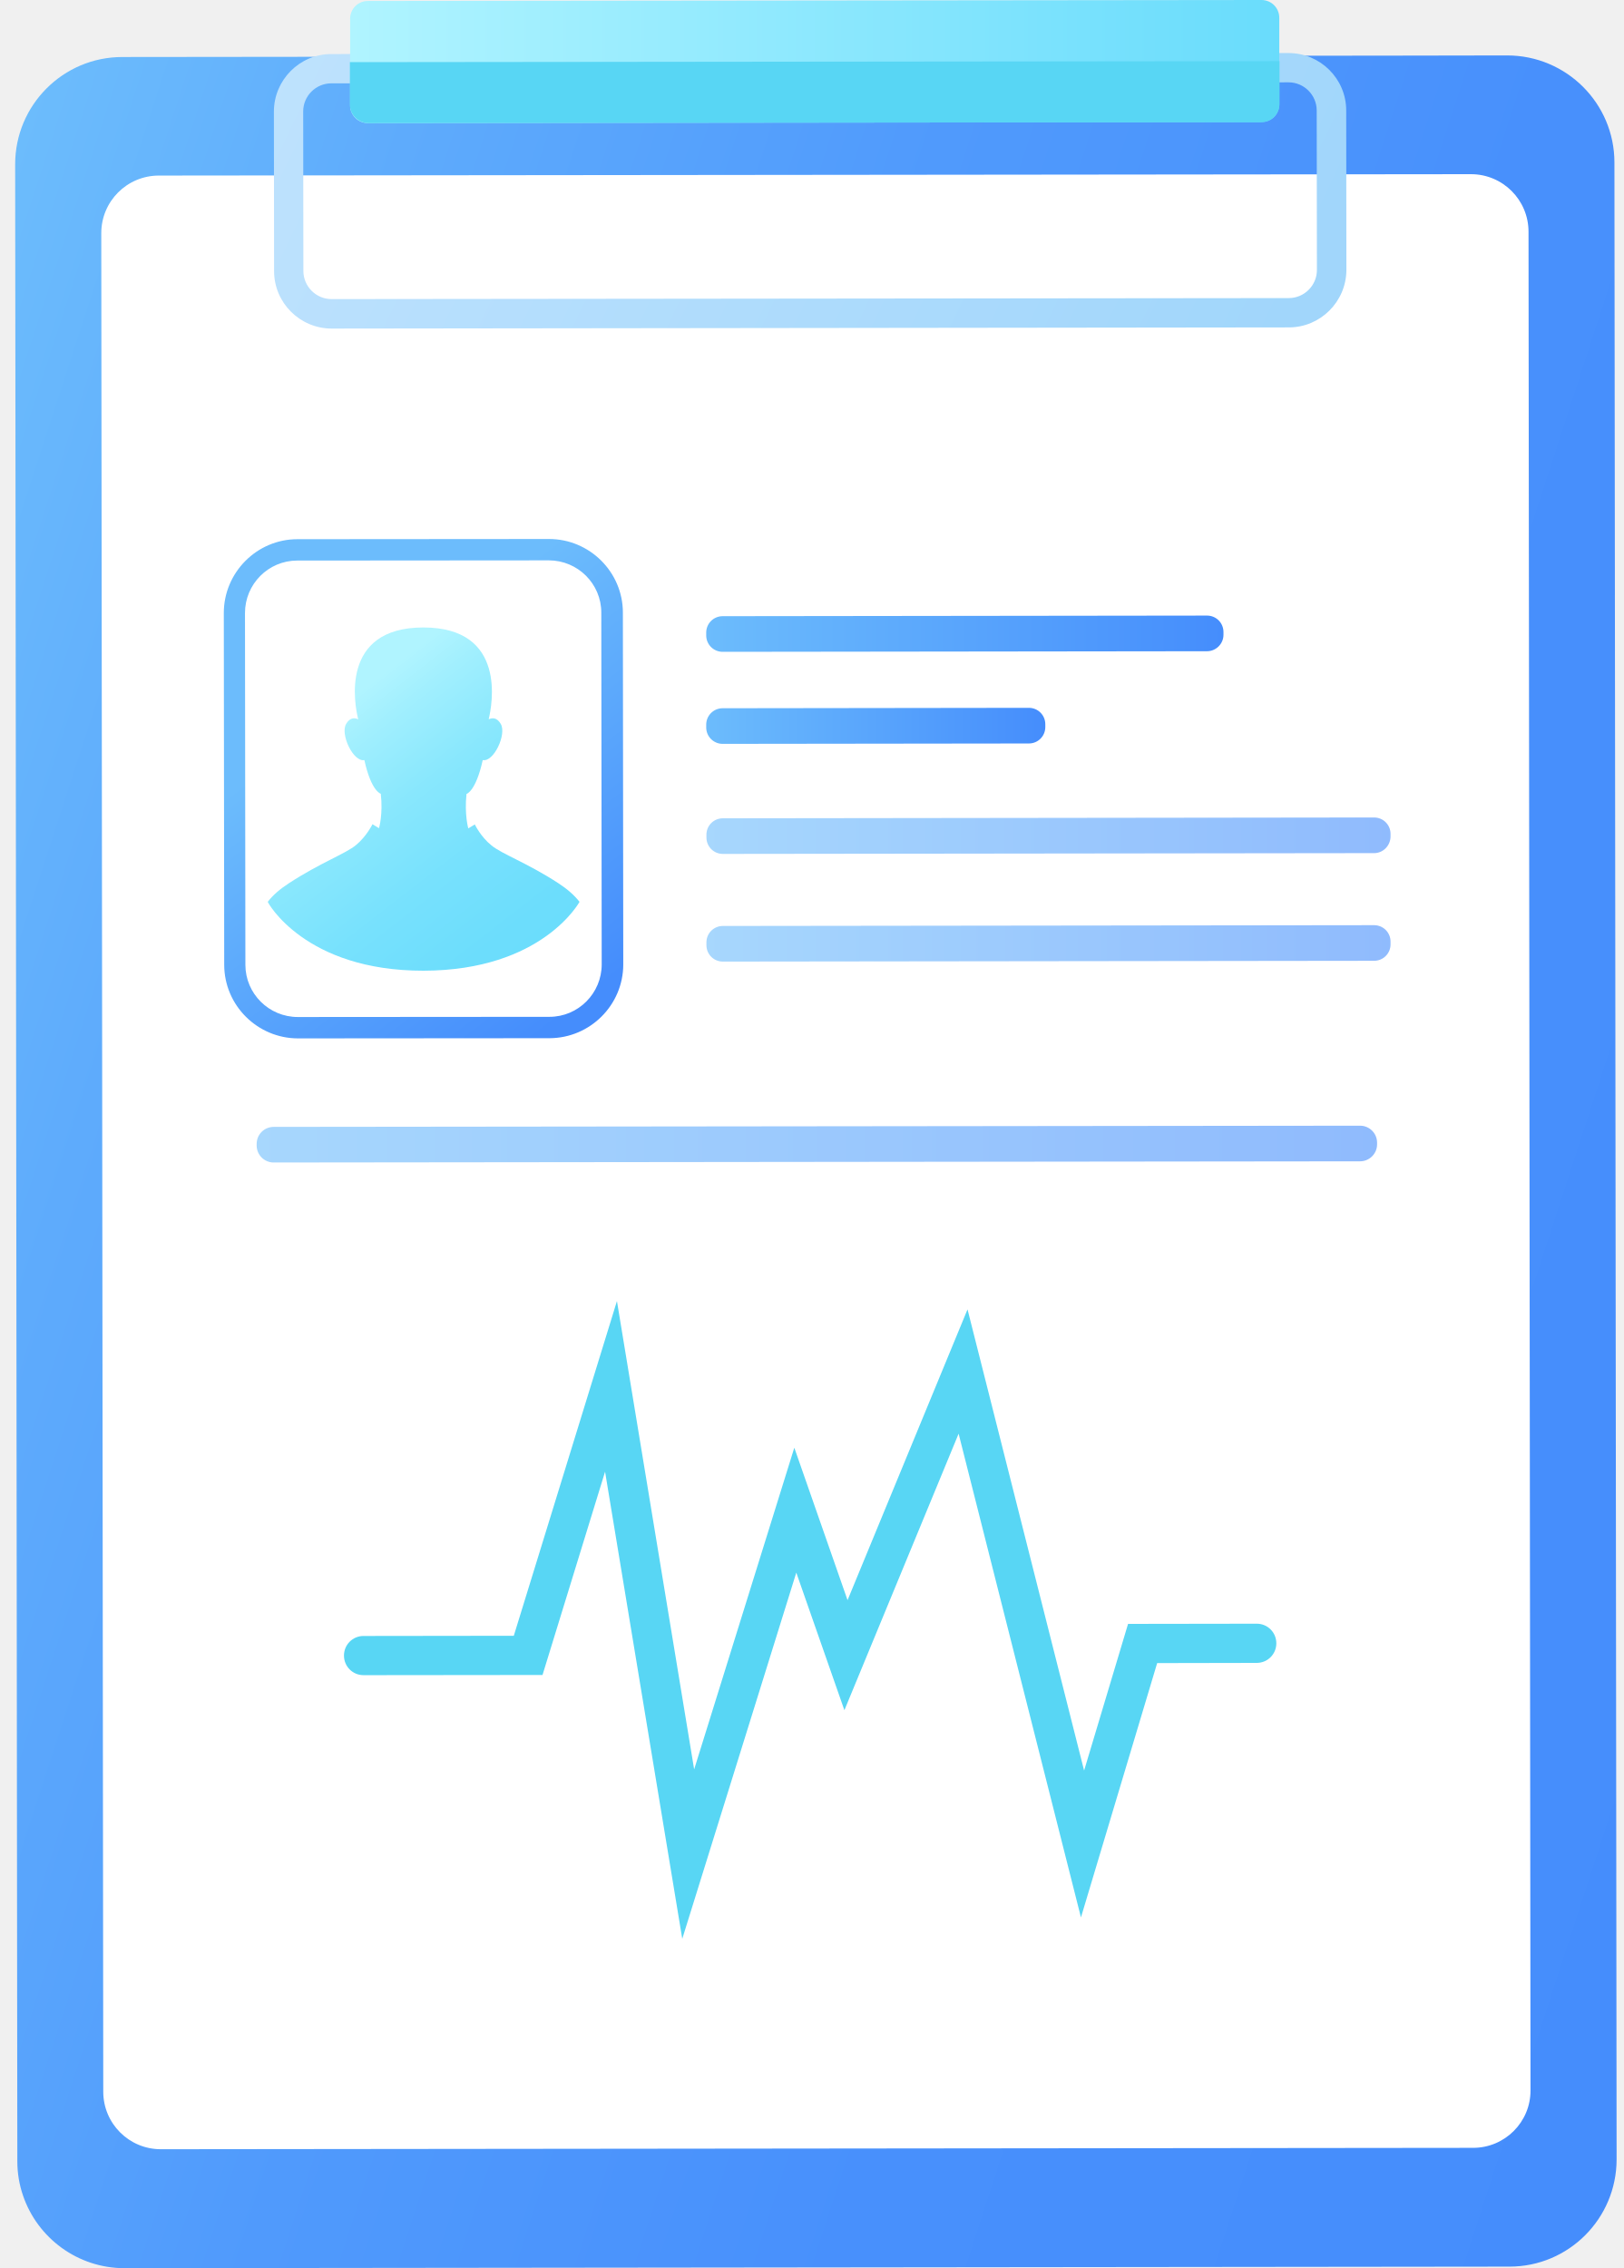
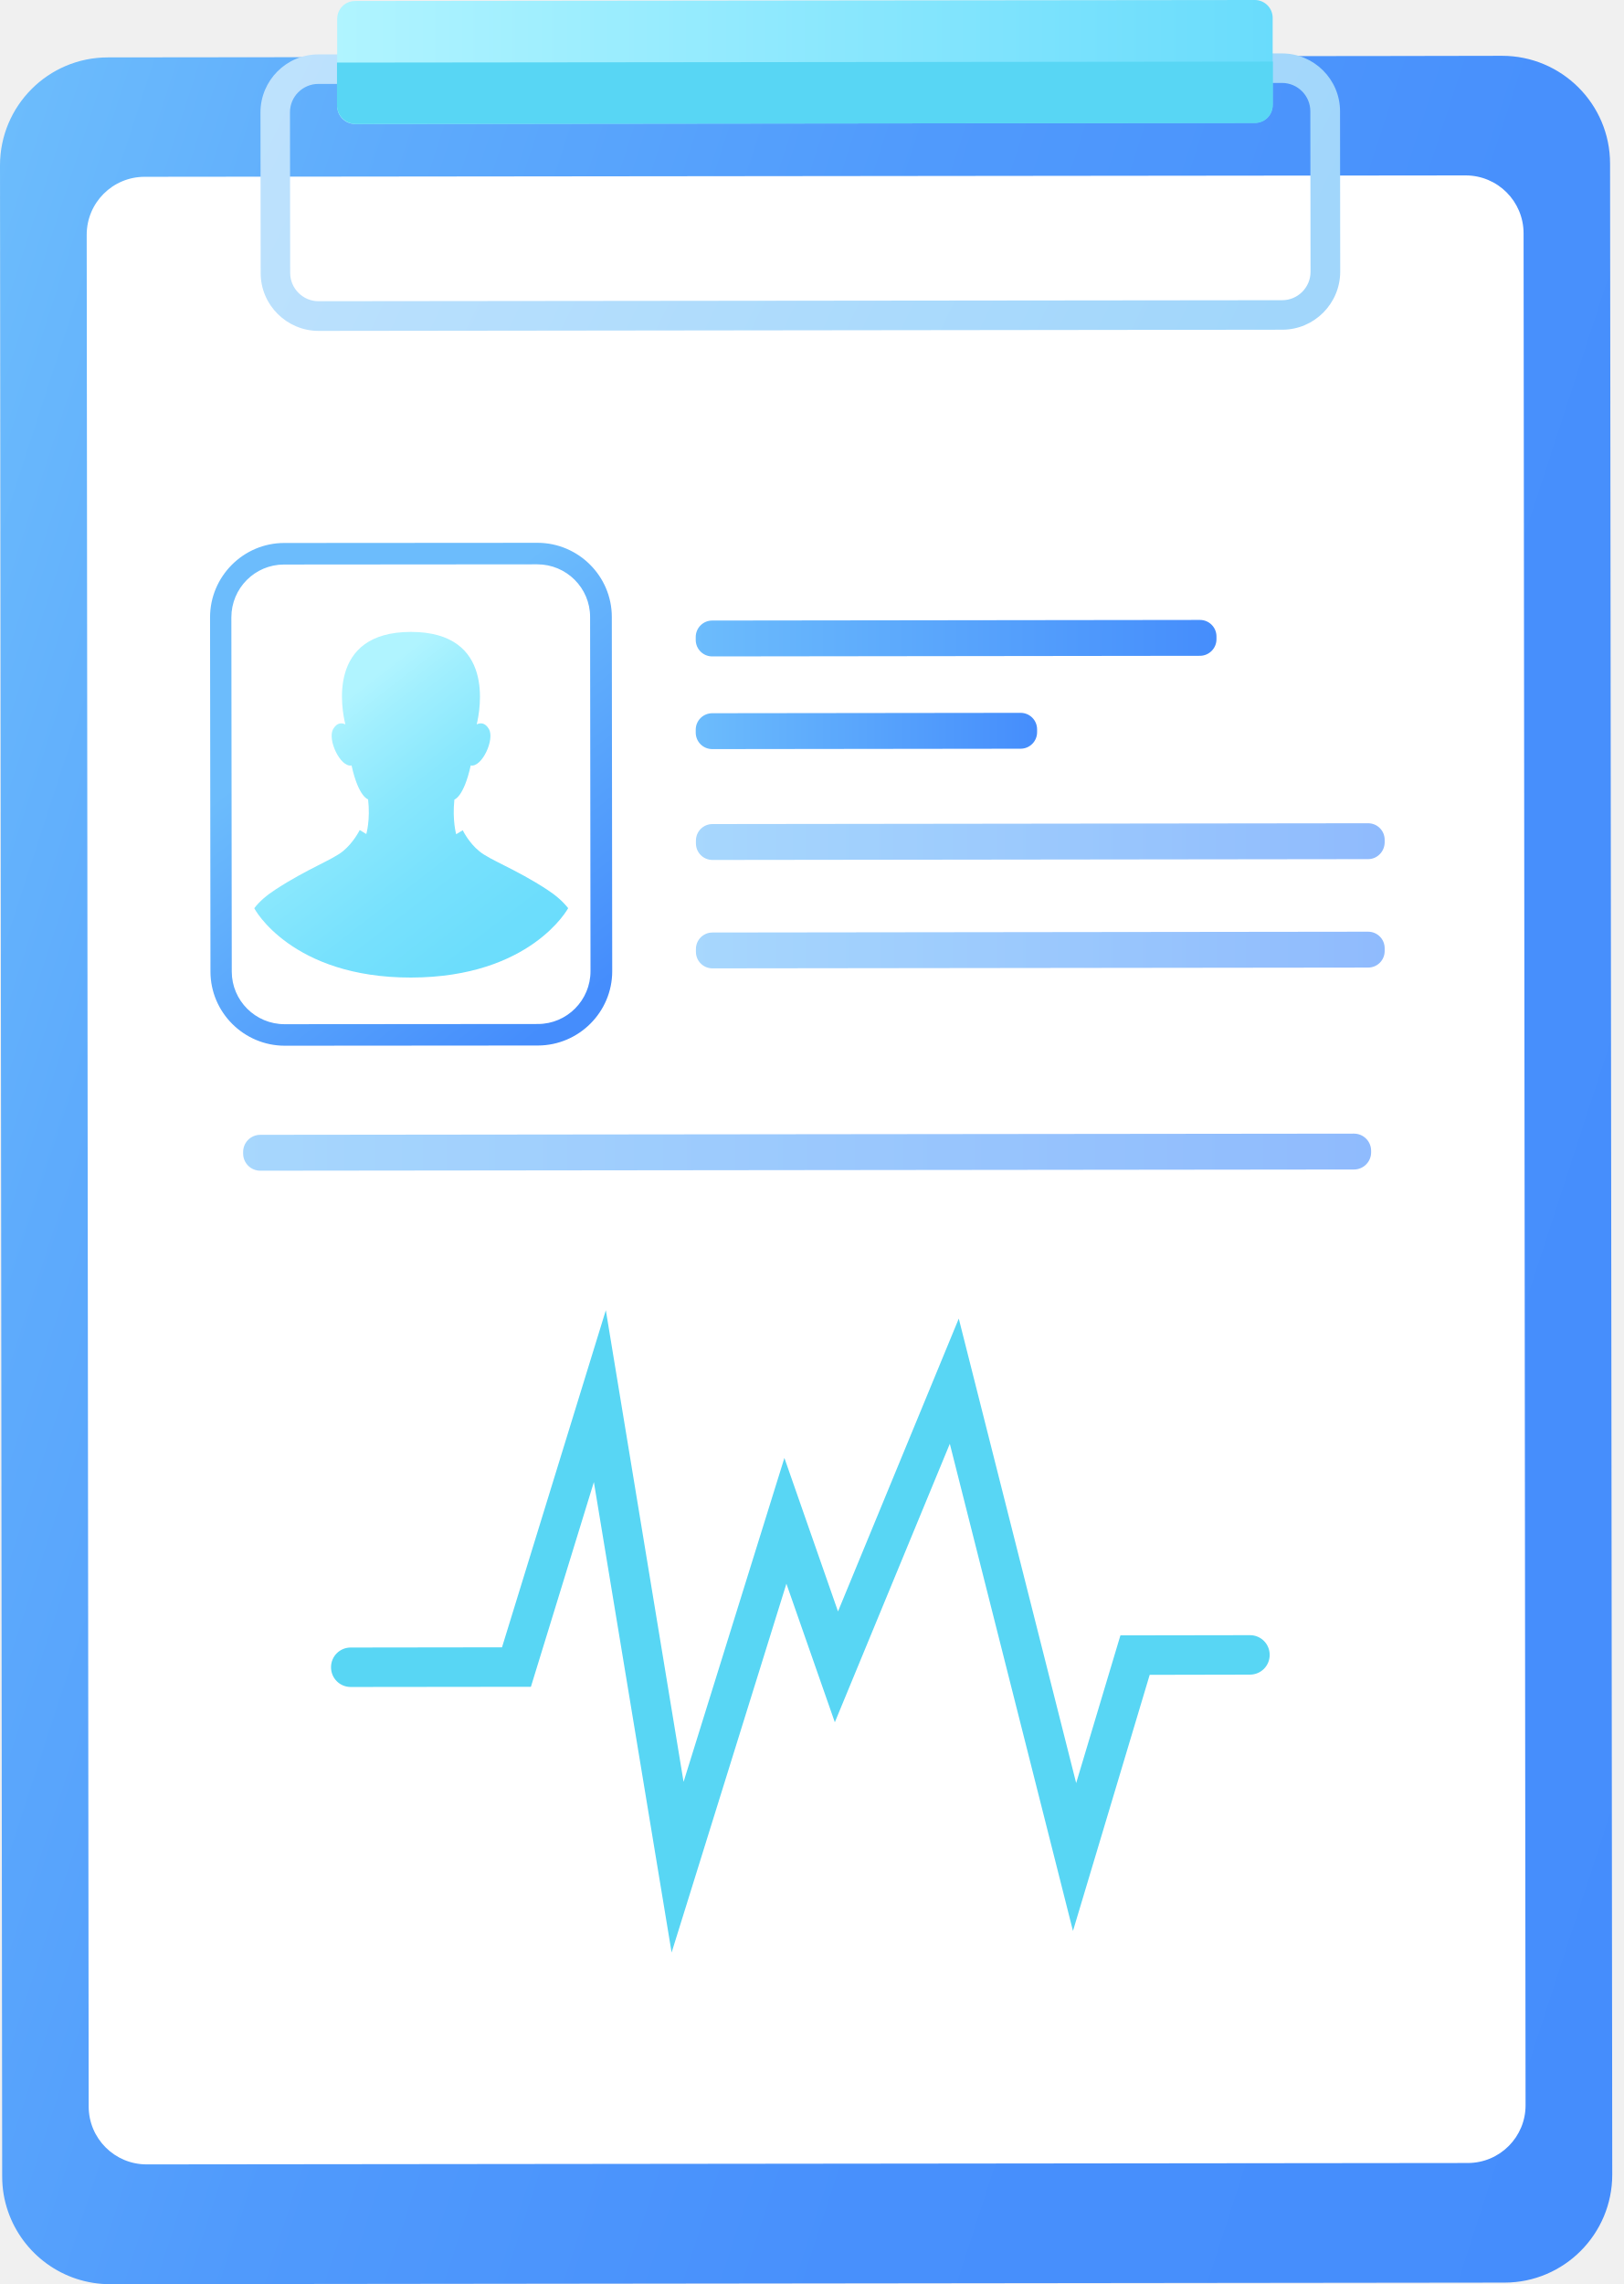
- <svg xmlns="http://www.w3.org/2000/svg" width="68" height="95" viewBox="0 0 68 95" fill="none">
+ <svg xmlns="http://www.w3.org/2000/svg" width="64" height="90" viewBox="0 0 64 90" fill="none">
  <g clip-path="url(#clip0)">
-     <path d="M67.71 90.448C67.71 92.927 65.704 94.942 63.225 94.942L5.22 95.008C3.247 95.008 1.572 93.74 0.967 91.974C0.809 91.518 0.726 91.037 0.726 90.531L0.635 6.882C0.635 4.403 2.642 2.388 5.121 2.388L58.383 2.33L63.126 2.322C65.605 2.322 67.619 4.328 67.619 6.807L67.71 90.448Z" fill="url(#paint0_linear)" />
-     <path d="M61.7 89.967L6.737 90.025C5.403 90.025 4.325 88.948 4.325 87.613L4.242 9.767C4.242 8.432 5.32 7.354 6.655 7.354L61.608 7.296C62.943 7.296 64.021 8.374 64.021 9.709L64.104 87.555C64.112 88.881 63.034 89.967 61.7 89.967Z" fill="white" />
-     <path d="M53.98 13.714L13.893 13.763C12.566 13.763 11.48 12.685 11.48 11.359L11.472 4.676C11.472 3.35 12.55 2.264 13.876 2.264L53.972 2.222C55.299 2.222 56.385 3.3 56.385 4.626L56.393 11.309C56.385 12.636 55.307 13.714 53.98 13.714ZM13.876 3.491C13.229 3.491 12.699 4.021 12.699 4.668L12.707 11.351C12.707 11.997 13.238 12.528 13.884 12.528L53.98 12.486C54.627 12.486 55.158 11.956 55.158 11.309L55.149 4.626C55.149 3.98 54.619 3.449 53.972 3.449L13.876 3.491Z" fill="url(#paint1_linear)" />
-     <path d="M52.844 5.116L15.41 5.157C14.995 5.157 14.664 4.825 14.664 4.411V0.788C14.664 0.373 14.995 0.041 15.41 0.041L52.836 0C53.251 0 53.582 0.332 53.582 0.746V4.369C53.591 4.784 53.259 5.116 52.844 5.116Z" fill="url(#paint2_linear)" />
-     <path d="M15.443 5.157L52.811 5.116C53.242 5.116 53.591 4.767 53.591 4.336V2.562L14.655 2.603V4.378C14.655 4.809 15.012 5.157 15.443 5.157Z" fill="#58D6F4" />
-     <path d="M28.576 81.212L25.343 61.645L22.723 70.16L15.228 70.168C14.771 70.168 14.407 69.803 14.407 69.347C14.407 68.891 14.771 68.526 15.228 68.526L21.52 68.518L25.84 54.498L29.074 74.115L33.269 60.641L35.499 67.026L40.524 54.846L45.407 74.164L47.248 68.02L52.637 68.012C53.093 68.012 53.458 68.377 53.458 68.833C53.458 69.289 53.093 69.654 52.637 69.654L48.467 69.662L45.275 80.316L40.151 60.053L35.367 71.635L33.352 65.873L28.576 81.212Z" fill="#58D6F4" />
-     <path d="M23.021 43.487L12.483 43.495C10.784 43.495 9.391 42.111 9.391 40.411L9.374 25.678C9.374 23.978 10.759 22.585 12.458 22.585L22.996 22.577C24.696 22.577 26.089 23.961 26.089 25.661L26.105 40.395C26.105 42.094 24.721 43.479 23.021 43.487ZM12.45 23.48C11.239 23.48 10.261 24.467 10.261 25.678L10.278 40.411C10.278 41.622 11.264 42.6 12.475 42.6L23.013 42.592C24.223 42.592 25.202 41.605 25.202 40.395L25.185 25.661C25.185 24.451 24.198 23.472 22.988 23.472L12.45 23.48Z" fill="url(#paint3_linear)" />
-     <path d="M17.74 40.66C22.723 40.651 24.273 37.775 24.273 37.775C24.049 37.493 23.767 37.244 23.386 36.995C22.076 36.141 21.023 35.776 20.584 35.411C20.136 35.055 19.887 34.533 19.887 34.533L19.614 34.699C19.614 34.699 19.448 34.126 19.539 33.256C19.539 33.256 19.929 33.156 20.219 31.838C20.683 31.929 21.23 30.752 20.973 30.321C20.808 30.039 20.608 30.064 20.468 30.13C20.608 29.541 21.247 26.283 17.732 26.283C14.216 26.283 14.854 29.541 15.004 30.13C14.863 30.064 14.664 30.039 14.498 30.321C14.241 30.752 14.796 31.929 15.261 31.838C15.551 33.156 15.949 33.248 15.949 33.248C16.048 34.11 15.874 34.69 15.874 34.69L15.601 34.524C15.601 34.524 15.352 35.038 14.904 35.403C14.457 35.768 13.412 36.141 12.102 36.995C11.72 37.244 11.43 37.493 11.215 37.775C11.206 37.791 12.765 40.668 17.74 40.66Z" fill="url(#paint4_linear)" />
-     <path d="M50.556 27.278L30.268 27.303C29.886 27.303 29.579 26.996 29.579 26.615V26.499C29.579 26.117 29.886 25.81 30.268 25.81L50.556 25.785C50.938 25.785 51.244 26.092 51.244 26.474V26.59C51.244 26.971 50.929 27.278 50.556 27.278Z" fill="url(#paint5_linear)" />
-     <path d="M43.094 31.142L30.268 31.158C29.886 31.158 29.579 30.851 29.579 30.47V30.354C29.579 29.973 29.886 29.666 30.268 29.666L43.094 29.649C43.475 29.649 43.782 29.956 43.782 30.337V30.453C43.782 30.835 43.475 31.142 43.094 31.142Z" fill="url(#paint6_linear)" />
-     <path opacity="0.6" d="M57.554 35.735L30.276 35.768C29.895 35.768 29.588 35.461 29.588 35.08V34.964C29.588 34.582 29.895 34.276 30.276 34.276L57.554 34.242C57.935 34.242 58.242 34.549 58.242 34.931V35.047C58.234 35.428 57.927 35.735 57.554 35.735Z" fill="url(#paint7_linear)" />
-     <path opacity="0.6" d="M56.965 48.644L11.463 48.694C11.074 48.694 10.75 48.379 10.75 47.981V47.914C10.75 47.525 11.065 47.202 11.463 47.202L56.965 47.152C57.355 47.152 57.678 47.467 57.678 47.865V47.931C57.678 48.329 57.355 48.644 56.965 48.644Z" fill="url(#paint8_linear)" />
-     <path opacity="0.6" d="M57.554 40.245L30.276 40.278C29.895 40.278 29.588 39.972 29.588 39.59V39.474C29.588 39.093 29.895 38.786 30.276 38.786L57.554 38.753C57.935 38.753 58.242 39.06 58.242 39.441V39.557C58.242 39.938 57.935 40.245 57.554 40.245Z" fill="url(#paint9_linear)" />
+     <path d="M63.545 85.688C63.545 88.036 61.644 89.945 59.296 89.945L4.344 90.008C2.474 90.008 0.888 88.806 0.314 87.133C0.165 86.701 0.086 86.245 0.086 85.766L0 6.519C0 4.171 1.901 2.262 4.249 2.262L54.709 2.207L59.201 2.199C61.55 2.199 63.459 4.1 63.459 6.449L63.545 85.688Z" fill="url(#paint0_linear)" />
+     <path d="M57.85 85.232L5.781 85.287C4.517 85.287 3.495 84.266 3.495 83.001L3.417 9.253C3.417 7.988 4.438 6.967 5.703 6.967L57.764 6.912C59.029 6.912 60.05 7.933 60.05 9.198L60.128 82.946C60.136 84.203 59.115 85.232 57.85 85.232Z" fill="white" />
+     <path d="M50.538 12.992L12.56 13.039C11.303 13.039 10.274 12.018 10.274 10.761L10.266 4.43C10.266 3.173 11.287 2.144 12.544 2.144L50.53 2.105C51.786 2.105 52.816 3.126 52.816 4.383L52.823 10.714C52.816 11.971 51.794 12.992 50.538 12.992ZM12.544 3.307C11.931 3.307 11.429 3.81 11.429 4.422L11.437 10.753C11.437 11.366 11.939 11.869 12.552 11.869L50.538 11.829C51.15 11.829 51.653 11.327 51.653 10.714L51.645 4.383C51.645 3.77 51.142 3.268 50.53 3.268L12.544 3.307Z" fill="url(#paint1_linear)" />
+     <path d="M49.462 4.846L13.997 4.886C13.604 4.886 13.29 4.571 13.29 4.179V0.746C13.29 0.353 13.604 0.039 13.997 0.039L49.454 0C49.846 0 50.161 0.314 50.161 0.707V4.139C50.168 4.532 49.854 4.846 49.462 4.846Z" fill="url(#paint2_linear)" />
+     <path d="M14.029 4.886L49.43 4.846C49.839 4.846 50.168 4.516 50.168 4.108V2.427L13.282 2.466V4.147C13.282 4.556 13.62 4.886 14.029 4.886Z" fill="#58D6F4" />
+     <path d="M26.471 76.938L23.407 58.4L20.925 66.467L13.824 66.475C13.392 66.475 13.047 66.129 13.047 65.697C13.047 65.265 13.392 64.92 13.824 64.92L19.786 64.912L23.878 51.629L26.942 70.214L30.916 57.45L33.029 63.498L37.789 51.959L42.416 70.261L44.16 64.441L49.265 64.433C49.697 64.433 50.043 64.778 50.043 65.21C50.043 65.642 49.697 65.988 49.265 65.988L45.314 65.996L42.29 76.089L37.436 56.892L32.904 67.865L30.995 62.406L26.471 76.938Z" fill="#58D6F4" />
+     <path d="M21.208 41.198L11.224 41.206C9.614 41.206 8.295 39.894 8.295 38.284L8.279 24.326C8.279 22.716 9.591 21.396 11.201 21.396L21.184 21.389C22.794 21.389 24.114 22.7 24.114 24.311L24.13 38.269C24.13 39.879 22.818 41.19 21.208 41.198ZM11.193 22.245C10.046 22.245 9.119 23.179 9.119 24.326L9.135 38.284C9.135 39.431 10.07 40.358 11.217 40.358L21.2 40.35C22.347 40.35 23.274 39.415 23.274 38.269L23.258 24.311C23.258 23.164 22.323 22.237 21.176 22.237L11.193 22.245Z" fill="url(#paint3_linear)" />
+     <path d="M16.204 38.52C20.925 38.512 22.394 35.786 22.394 35.786C22.182 35.519 21.915 35.284 21.553 35.048C20.312 34.239 19.315 33.893 18.899 33.548C18.474 33.21 18.239 32.715 18.239 32.715L17.98 32.872C17.98 32.872 17.823 32.33 17.909 31.506C17.909 31.506 18.278 31.411 18.553 30.162C18.993 30.249 19.511 29.133 19.268 28.725C19.111 28.458 18.922 28.481 18.789 28.544C18.922 27.987 19.527 24.9 16.197 24.9C12.866 24.9 13.471 27.987 13.612 28.544C13.479 28.481 13.29 28.458 13.133 28.725C12.89 29.133 13.416 30.249 13.856 30.162C14.131 31.411 14.508 31.498 14.508 31.498C14.602 32.315 14.437 32.864 14.437 32.864L14.178 32.707C14.178 32.707 13.942 33.194 13.518 33.54C13.094 33.886 12.104 34.239 10.863 35.048C10.502 35.284 10.227 35.519 10.023 35.786C10.015 35.802 11.492 38.528 16.204 38.52Z" fill="url(#paint4_linear)" />
+     <path d="M47.294 25.842L28.073 25.866C27.712 25.866 27.421 25.575 27.421 25.214V25.104C27.421 24.742 27.712 24.452 28.073 24.452L47.294 24.428C47.655 24.428 47.946 24.719 47.946 25.08V25.19C47.946 25.552 47.647 25.842 47.294 25.842Z" fill="url(#paint5_linear)" />
+     <path d="M40.224 29.503L28.073 29.518C27.712 29.518 27.421 29.228 27.421 28.866V28.756C27.421 28.395 27.712 28.104 28.073 28.104L40.224 28.089C40.586 28.089 40.876 28.379 40.876 28.741V28.851C40.876 29.212 40.586 29.503 40.224 29.503Z" fill="url(#paint6_linear)" />
+     <path opacity="0.6" d="M53.923 33.854L28.081 33.886C27.72 33.886 27.429 33.595 27.429 33.233V33.124C27.429 32.762 27.72 32.472 28.081 32.472L53.923 32.44C54.284 32.44 54.575 32.731 54.575 33.092V33.202C54.567 33.563 54.276 33.854 53.923 33.854Z" fill="url(#paint7_linear)" />
+     <path opacity="0.6" d="M53.365 46.084L10.258 46.131C9.889 46.131 9.583 45.833 9.583 45.456V45.393C9.583 45.023 9.881 44.717 10.258 44.717L53.365 44.67C53.734 44.67 54.041 44.968 54.041 45.346V45.408C54.041 45.785 53.734 46.084 53.365 46.084Z" fill="url(#paint8_linear)" />
+     <path opacity="0.6" d="M53.923 38.127L28.081 38.158C27.72 38.158 27.429 37.868 27.429 37.507V37.397C27.429 37.035 27.72 36.745 28.081 36.745L53.923 36.713C54.284 36.713 54.575 37.004 54.575 37.365V37.475C54.575 37.837 54.284 38.127 53.923 38.127Z" fill="url(#paint9_linear)" />
  </g>
  <defs>
-     <linearGradient id="paint0_linear" x1="-8.654" y1="34.748" x2="76.999" y2="62.578" gradientUnits="userSpaceOnUse">
+     <linearGradient id="paint0_linear" x1="-8.8" y1="32.919" x2="72.345" y2="59.285" gradientUnits="userSpaceOnUse">
      <stop stop-color="#6CBCFC" />
      <stop offset="0.171" stop-color="#5EABFC" />
      <stop offset="0.408" stop-color="#509AFC" />
      <stop offset="0.67" stop-color="#4890FC" />
      <stop offset="1" stop-color="#458DFC" />
    </linearGradient>
-     <linearGradient id="paint1_linear" x1="-4.59" y1="-21.375" x2="56.387" y2="7.99" gradientUnits="userSpaceOnUse">
+     <linearGradient id="paint1_linear" x1="-4.95" y1="-20.25" x2="52.817" y2="7.569" gradientUnits="userSpaceOnUse">
      <stop stop-color="#CFE9FF" />
      <stop offset="1" stop-color="#A1D6FB" />
    </linearGradient>
-     <linearGradient id="paint2_linear" x1="14.654" y1="2.58" x2="53.59" y2="2.58" gradientUnits="userSpaceOnUse">
+     <linearGradient id="paint2_linear" x1="13.281" y1="2.444" x2="50.168" y2="2.444" gradientUnits="userSpaceOnUse">
      <stop stop-color="#B0F4FF" />
      <stop offset="1" stop-color="#69DCFC" />
    </linearGradient>
-     <linearGradient id="paint3_linear" x1="14.77" y1="29.207" x2="24.551" y2="41.833" gradientUnits="userSpaceOnUse">
+     <linearGradient id="paint3_linear" x1="13.391" y1="27.67" x2="22.657" y2="39.632" gradientUnits="userSpaceOnUse">
      <stop stop-color="#6CBCFC" />
      <stop offset="1" stop-color="#458DFC" />
    </linearGradient>
-     <linearGradient id="paint4_linear" x1="13.709" y1="30.029" x2="23.49" y2="42.655" gradientUnits="userSpaceOnUse">
+     <linearGradient id="paint4_linear" x1="12.386" y1="28.449" x2="21.652" y2="40.41" gradientUnits="userSpaceOnUse">
      <stop stop-color="#B0F4FF" />
      <stop offset="0.099" stop-color="#A1EFFE" />
      <stop offset="0.299" stop-color="#88E7FD" />
      <stop offset="0.509" stop-color="#77E1FD" />
      <stop offset="0.734" stop-color="#6CDDFC" />
      <stop offset="1" stop-color="#69DCFC" />
    </linearGradient>
-     <linearGradient id="paint5_linear" x1="29.581" y1="26.551" x2="51.24" y2="26.564" gradientUnits="userSpaceOnUse">
+     <linearGradient id="paint5_linear" x1="27.422" y1="25.154" x2="47.941" y2="25.166" gradientUnits="userSpaceOnUse">
      <stop stop-color="#6CBCFC" />
      <stop offset="1" stop-color="#458DFC" />
    </linearGradient>
-     <linearGradient id="paint6_linear" x1="29.585" y1="30.404" x2="43.781" y2="30.404" gradientUnits="userSpaceOnUse">
+     <linearGradient id="paint6_linear" x1="27.426" y1="28.803" x2="40.875" y2="28.803" gradientUnits="userSpaceOnUse">
      <stop stop-color="#6CBCFC" />
      <stop offset="1" stop-color="#458DFC" />
    </linearGradient>
-     <linearGradient id="paint7_linear" x1="29.589" y1="35.01" x2="58.237" y2="35.01" gradientUnits="userSpaceOnUse">
+     <linearGradient id="paint7_linear" x1="27.43" y1="33.167" x2="54.571" y2="33.167" gradientUnits="userSpaceOnUse">
      <stop stop-color="#6CBCFC" />
      <stop offset="1" stop-color="#458DFC" />
    </linearGradient>
-     <linearGradient id="paint8_linear" x1="10.75" y1="47.927" x2="57.676" y2="47.927" gradientUnits="userSpaceOnUse">
+     <linearGradient id="paint8_linear" x1="9.582" y1="45.405" x2="54.039" y2="45.405" gradientUnits="userSpaceOnUse">
      <stop stop-color="#6CBCFC" />
      <stop offset="1" stop-color="#458DFC" />
    </linearGradient>
-     <linearGradient id="paint9_linear" x1="29.594" y1="39.519" x2="58.242" y2="39.519" gradientUnits="userSpaceOnUse">
+     <linearGradient id="paint9_linear" x1="27.435" y1="37.439" x2="54.575" y2="37.439" gradientUnits="userSpaceOnUse">
      <stop stop-color="#6CBCFC" />
      <stop offset="1" stop-color="#458DFC" />
    </linearGradient>
    <clipPath id="clip0">
-       <rect width="67.075" height="95" fill="white" transform="translate(0.635132)" />
+       <rect width="63.545" height="90" fill="white" />
    </clipPath>
  </defs>
</svg>
